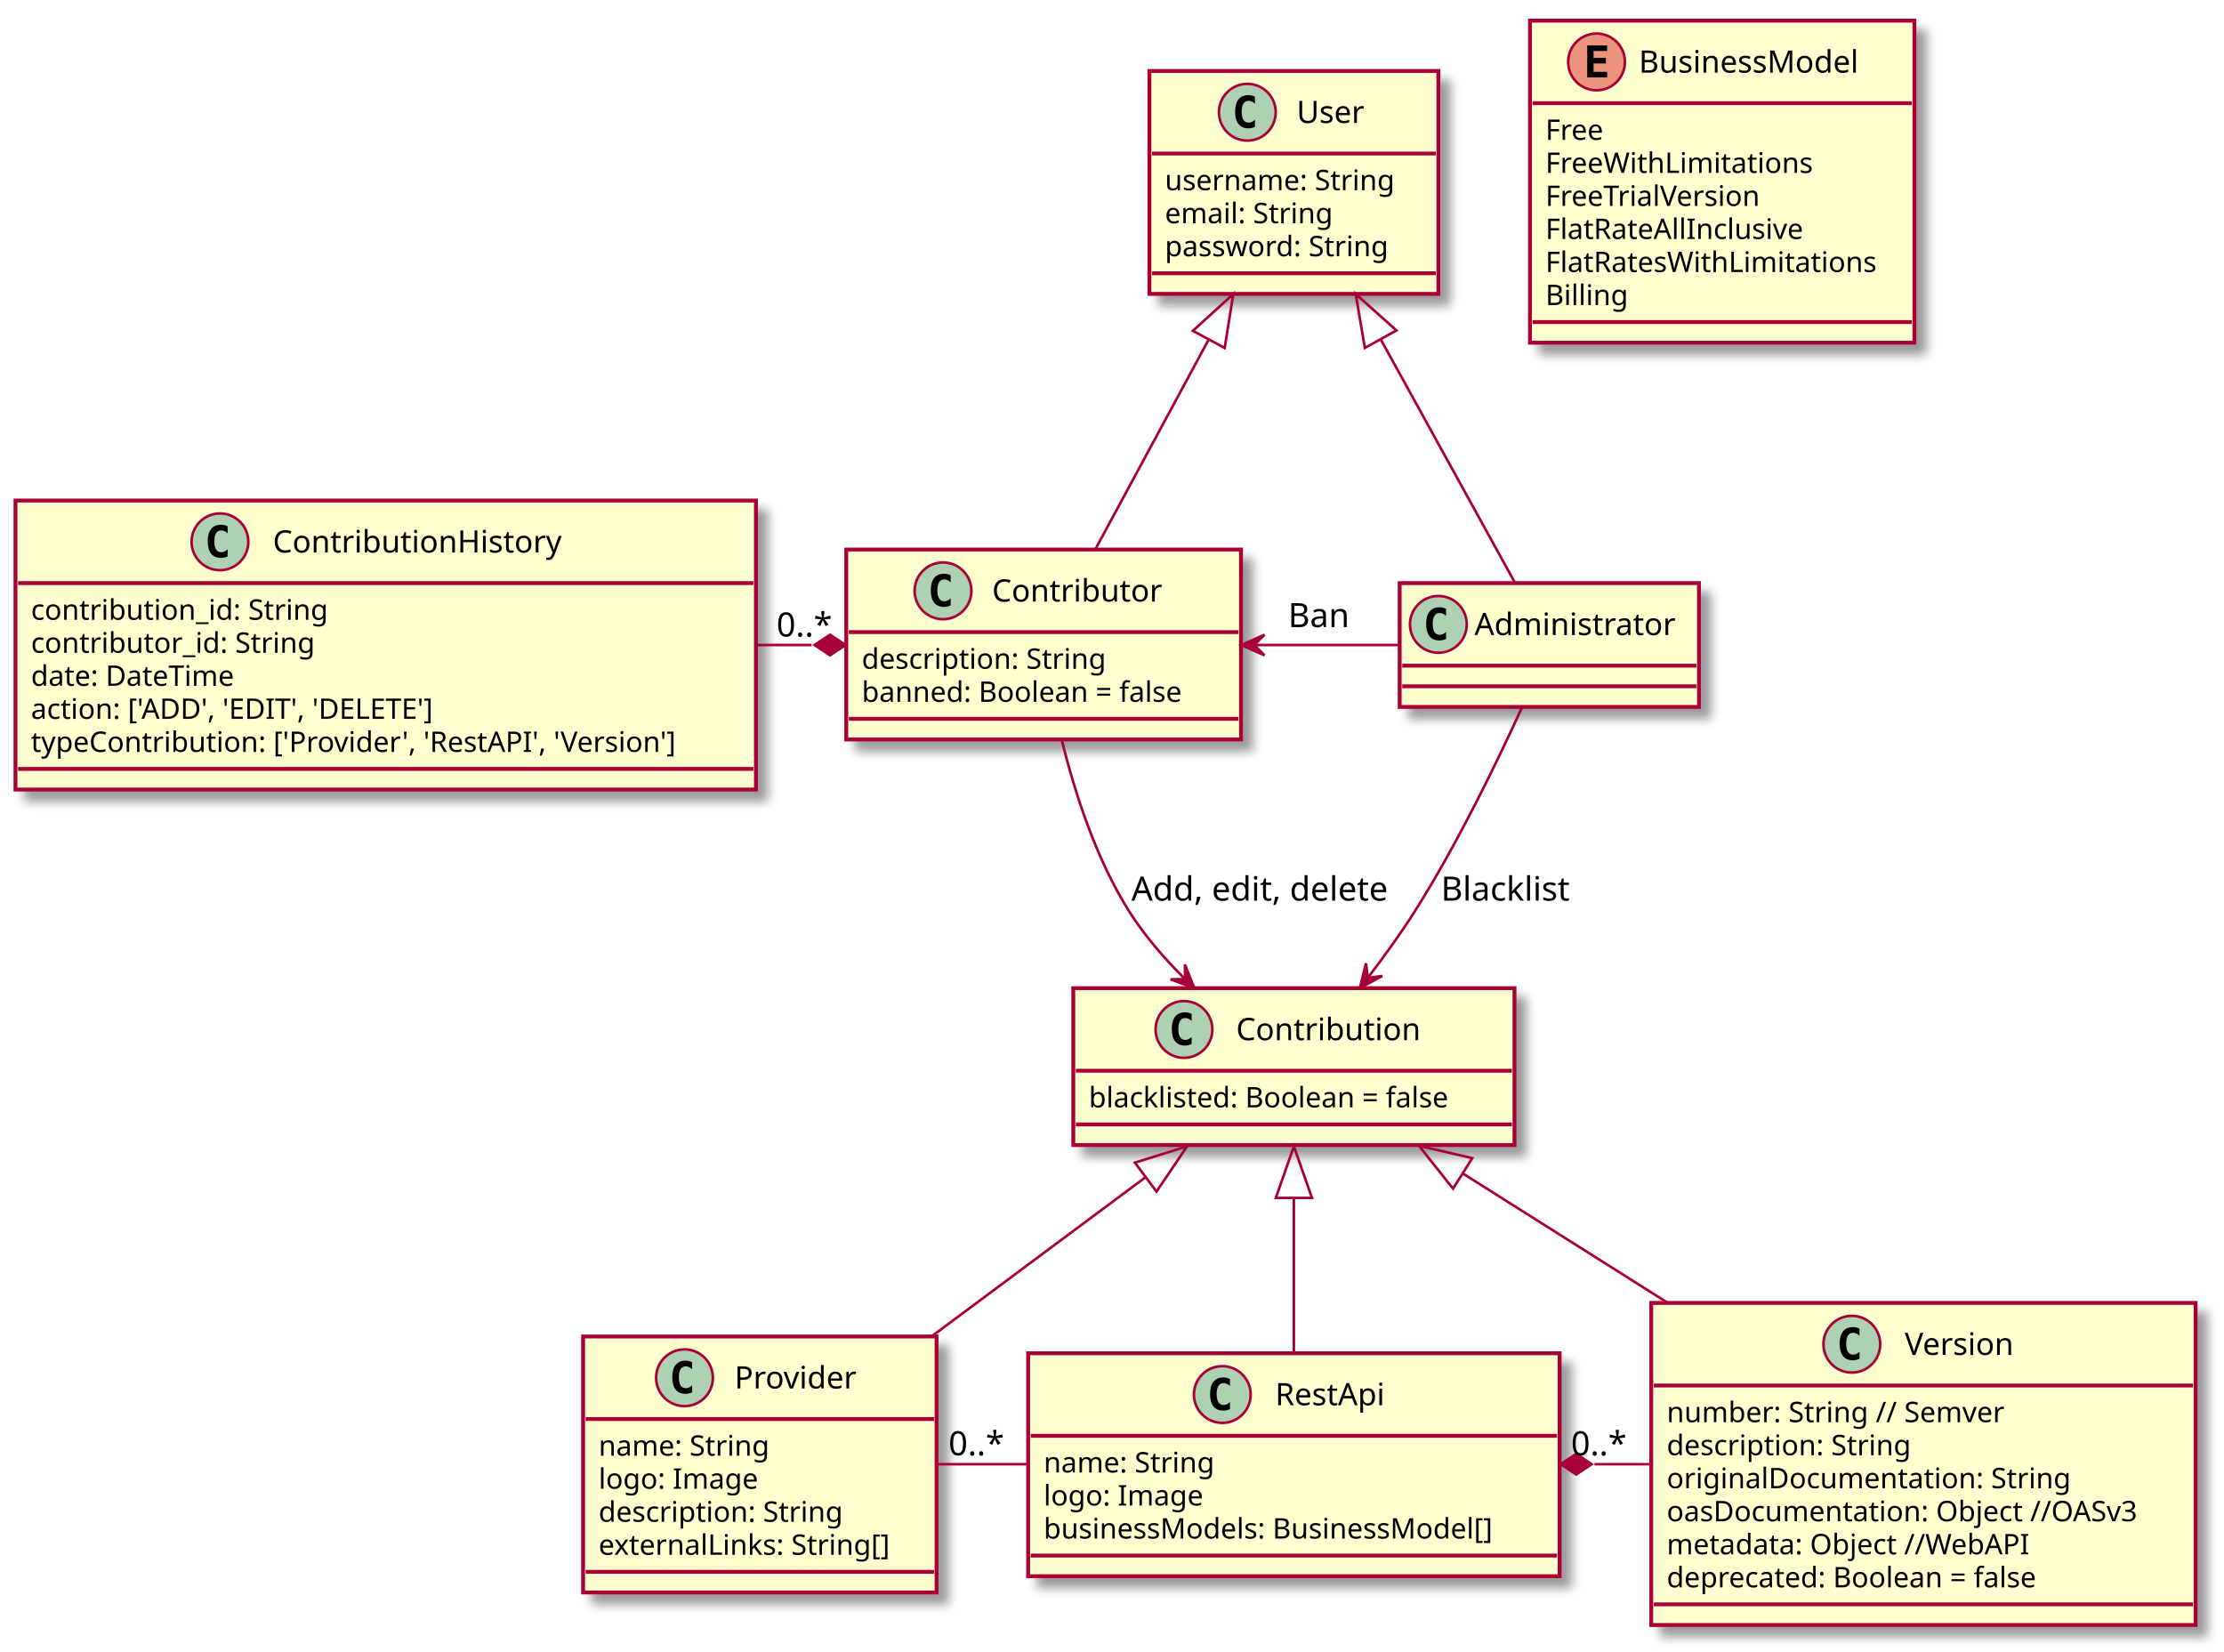
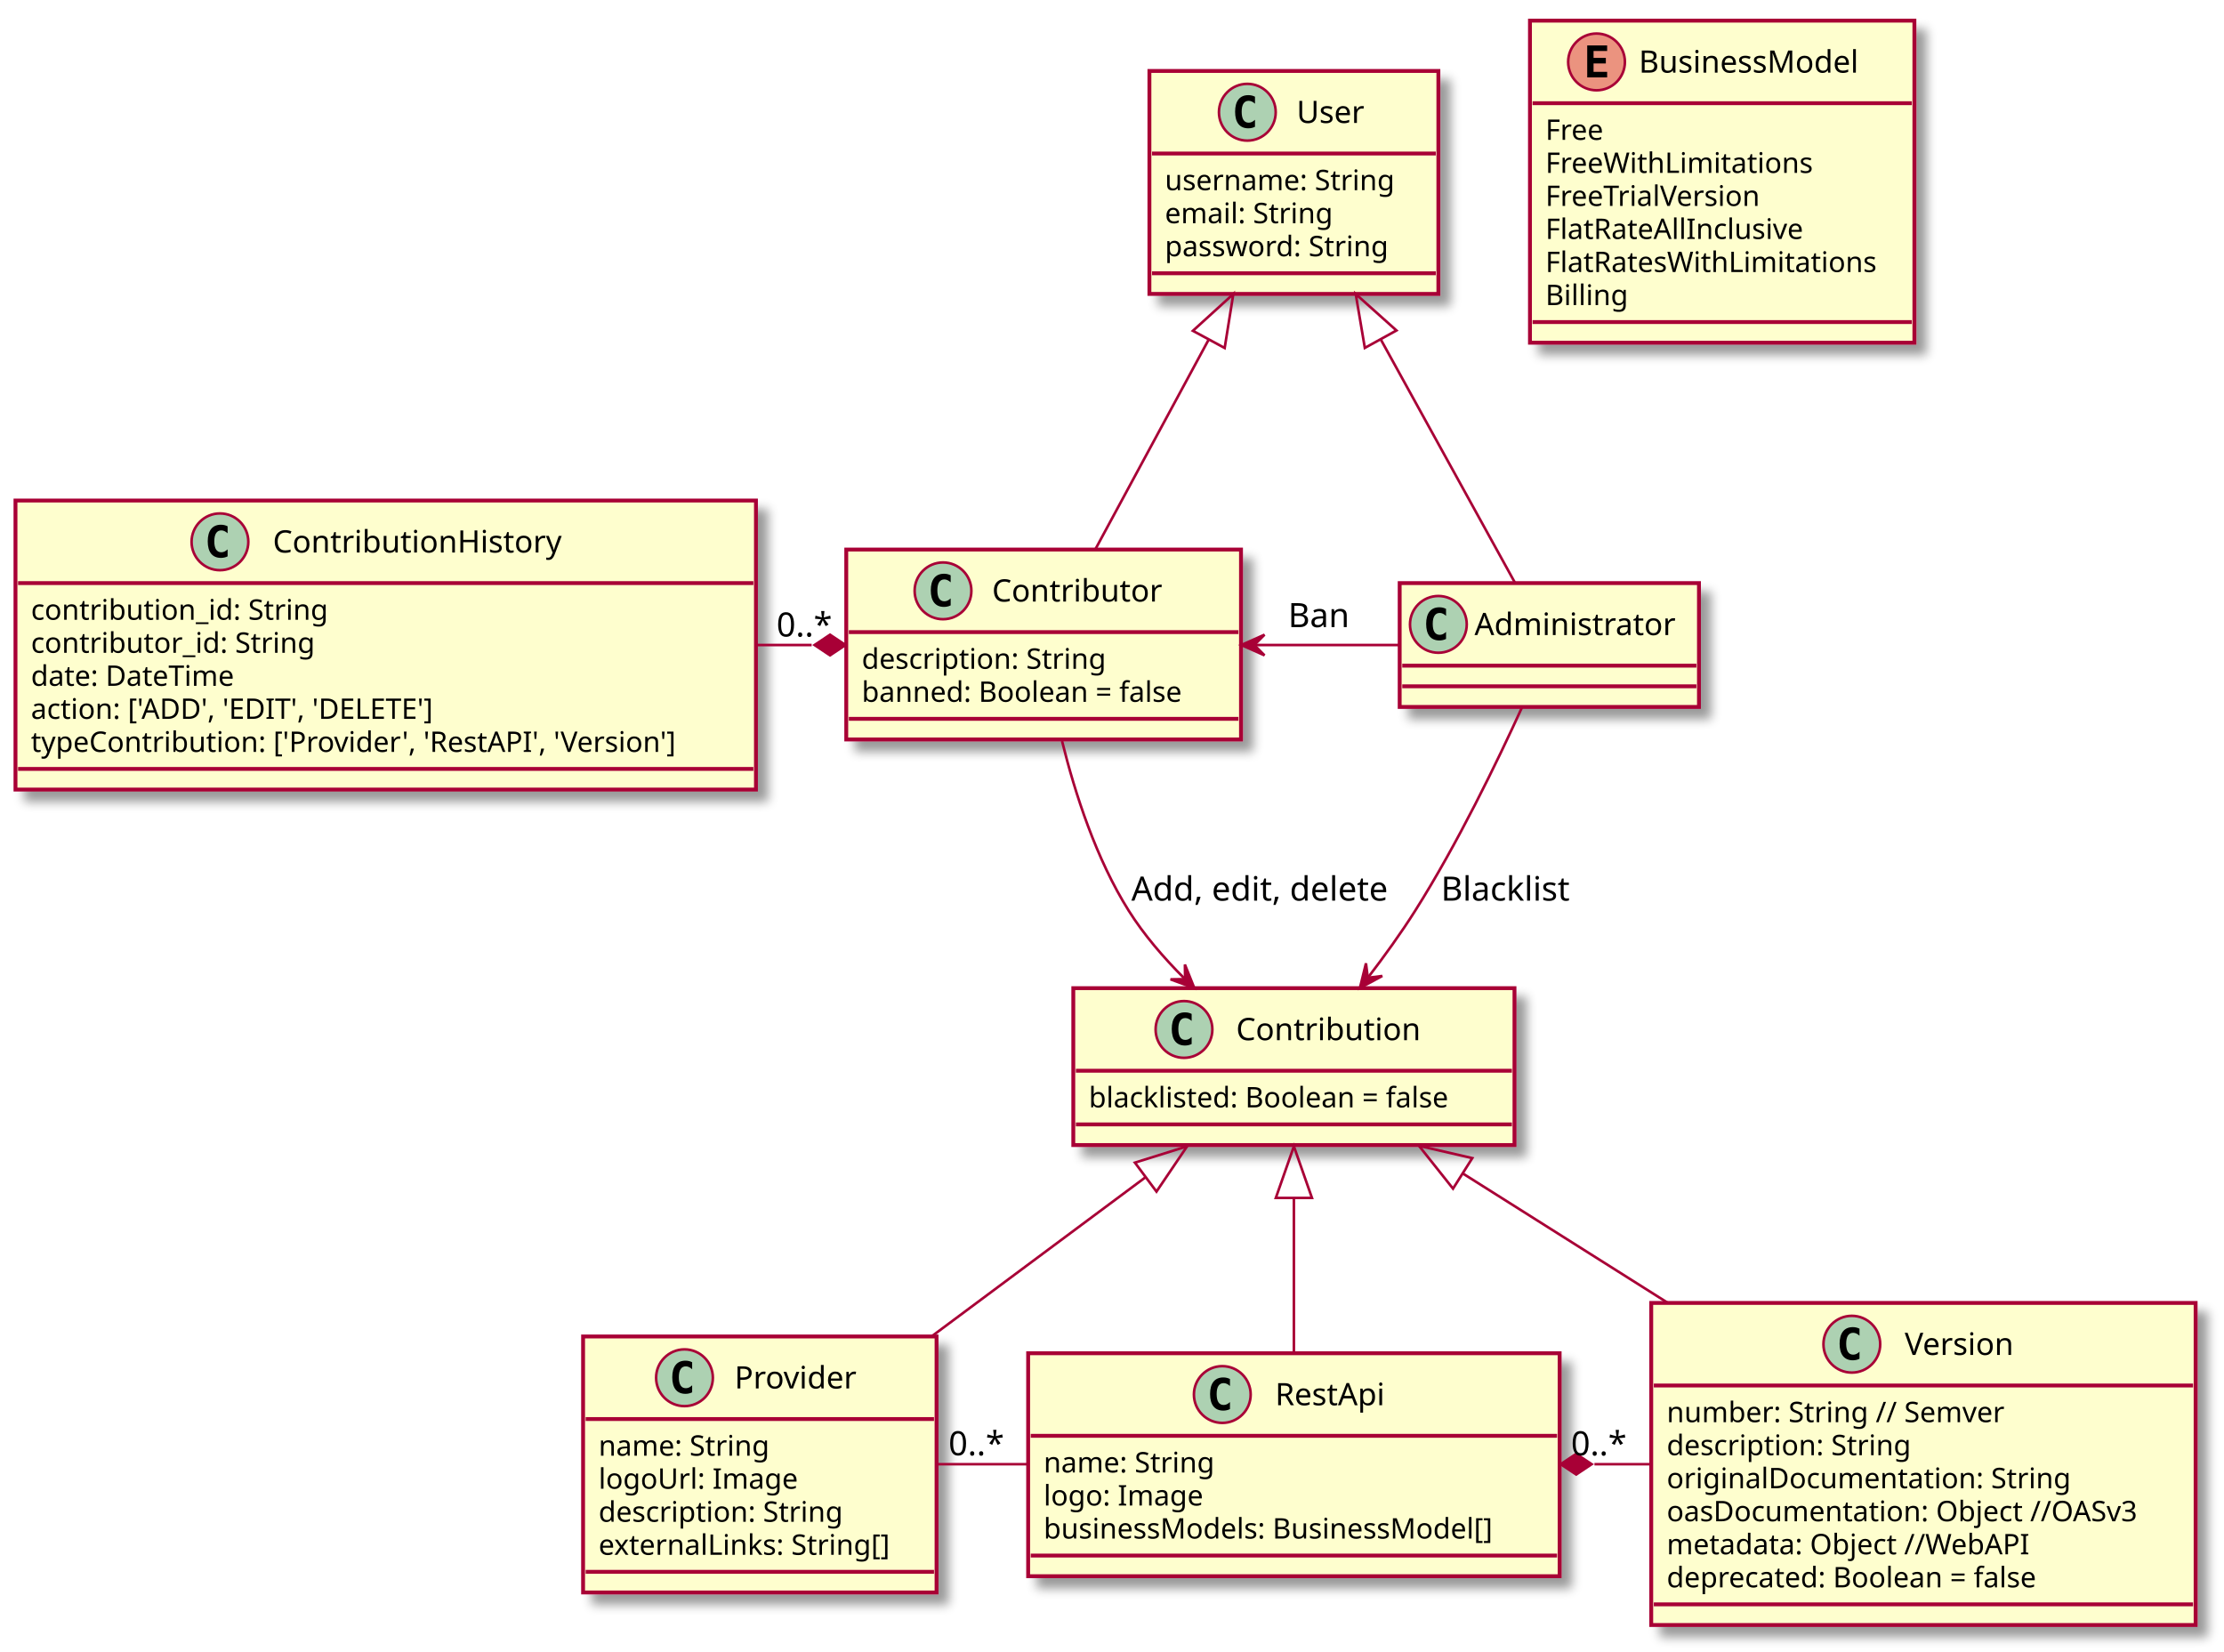
<svg xmlns="http://www.w3.org/2000/svg" contentScriptType="application/ecmascript" contentStyleType="text/css" height="640px" preserveAspectRatio="none" style="width:862px;height:640px;" version="1.1" viewBox="0 0 862 640" width="862px" zoomAndPan="magnify">
  <defs>
    <filter height="300%" id="fc5nuasp37unl" width="300%" x="-1" y="-1">
      <feGaussianBlur result="blurOut" stdDeviation="2.0" />
      <feColorMatrix in="blurOut" result="blurOut2" type="matrix" values="0 0 0 0 0 0 0 0 0 0 0 0 0 0 0 0 0 0 .4 0" />
      <feOffset dx="4.0" dy="4.0" in="blurOut2" result="blurOut3" />
      <feBlend in="SourceGraphic" in2="blurOut3" mode="normal" />
    </filter>
  </defs>
  <g>
    <rect fill="#FEFECE" filter="url(#fc5nuasp37unl)" height="124.828" id="BusinessModel" style="stroke: #A80036; stroke-width: 1.5;" width="149" x="593" y="8" />
    <ellipse cx="618.8" cy="24" fill="#EB937F" rx="11" ry="11" style="stroke: #A80036; stroke-width: 1.0;" />
    <path d="M622.909,30 L615.191,30 L615.191,17.609 L622.909,17.609 L622.909,19.766 L617.644,19.766 L617.644,22.438 L622.409,22.438 L622.409,24.594 L617.644,24.594 L617.644,27.844 L622.909,27.844 L622.909,30 Z " />
    <text fill="#000000" font-family="sans-serif" font-size="12" lengthAdjust="spacingAndGlyphs" textLength="93" x="635.2" y="28.154">BusinessModel</text>
    <line style="stroke: #A80036; stroke-width: 1.5;" x1="594" x2="741" y1="40" y2="40" />
    <text fill="#000000" font-family="sans-serif" font-size="11" lengthAdjust="spacingAndGlyphs" textLength="25" x="599" y="54.21">Free</text>
    <text fill="#000000" font-family="sans-serif" font-size="11" lengthAdjust="spacingAndGlyphs" textLength="110" x="599" y="67.015">FreeWithLimitations</text>
    <text fill="#000000" font-family="sans-serif" font-size="11" lengthAdjust="spacingAndGlyphs" textLength="93" x="599" y="79.82">FreeTrialVersion</text>
    <text fill="#000000" font-family="sans-serif" font-size="11" lengthAdjust="spacingAndGlyphs" textLength="107" x="599" y="92.624">FlatRateAllInclusive</text>
    <text fill="#000000" font-family="sans-serif" font-size="11" lengthAdjust="spacingAndGlyphs" textLength="137" x="599" y="105.429">FlatRatesWithLimitations</text>
    <text fill="#000000" font-family="sans-serif" font-size="11" lengthAdjust="spacingAndGlyphs" textLength="34" x="599" y="118.234">Billing</text>
    <line style="stroke: #A80036; stroke-width: 1.5;" x1="594" x2="741" y1="124.828" y2="124.828" />
    <rect fill="#FEFECE" filter="url(#fc5nuasp37unl)" height="99.219" id="Provider" style="stroke: #A80036; stroke-width: 1.5;" width="137" x="226" y="518" />
    <ellipse cx="265.3" cy="534" fill="#ADD1B2" rx="11" ry="11" style="stroke: #A80036; stroke-width: 1.0;" />
    <path d="M268.269,539.641 Q267.691,539.938 267.05,540.078 Q266.409,540.234 265.706,540.234 Q263.206,540.234 261.878,538.594 Q260.566,536.938 260.566,533.812 Q260.566,530.688 261.878,529.031 Q263.206,527.375 265.706,527.375 Q266.409,527.375 267.05,527.531 Q267.706,527.688 268.269,527.984 L268.269,530.703 Q267.644,530.125 267.05,529.859 Q266.456,529.578 265.831,529.578 Q264.488,529.578 263.8,530.656 Q263.113,531.719 263.113,533.812 Q263.113,535.906 263.8,536.984 Q264.488,538.047 265.831,538.047 Q266.456,538.047 267.05,537.781 Q267.644,537.5 268.269,536.922 L268.269,539.641 Z " />
    <text fill="#000000" font-family="sans-serif" font-size="12" lengthAdjust="spacingAndGlyphs" textLength="51" x="284.7" y="538.154">Provider</text>
    <line style="stroke: #A80036; stroke-width: 1.5;" x1="227" x2="362" y1="550" y2="550" />
    <text fill="#000000" font-family="sans-serif" font-size="11" lengthAdjust="spacingAndGlyphs" textLength="74" x="232" y="564.21">name: String</text>
-     <text fill="#000000" font-family="sans-serif" font-size="11" lengthAdjust="spacingAndGlyphs" textLength="67" x="232" y="577.015">logo: Image</text>
+     <text fill="#000000" font-family="sans-serif" font-size="11" lengthAdjust="spacingAndGlyphs" textLength="67" x="232" y="577.015">logoUrl: Image</text>
    <text fill="#000000" font-family="sans-serif" font-size="11" lengthAdjust="spacingAndGlyphs" textLength="105" x="232" y="589.82">description: String</text>
    <text fill="#000000" font-family="sans-serif" font-size="11" lengthAdjust="spacingAndGlyphs" textLength="125" x="232" y="602.625">externalLinks: String[]</text>
    <line style="stroke: #A80036; stroke-width: 1.5;" x1="227" x2="362" y1="609.219" y2="609.219" />
    <rect fill="#FEFECE" filter="url(#fc5nuasp37unl)" height="86.414" id="RestApi" style="stroke: #A80036; stroke-width: 1.5;" width="206" x="398.5" y="524.5" />
    <ellipse cx="473.75" cy="540.5" fill="#ADD1B2" rx="11" ry="11" style="stroke: #A80036; stroke-width: 1.0;" />
    <path d="M476.719,546.141 Q476.141,546.438 475.5,546.578 Q474.859,546.734 474.156,546.734 Q471.656,546.734 470.328,545.094 Q469.016,543.438 469.016,540.312 Q469.016,537.188 470.328,535.531 Q471.656,533.875 474.156,533.875 Q474.859,533.875 475.5,534.031 Q476.156,534.188 476.719,534.484 L476.719,537.203 Q476.094,536.625 475.5,536.359 Q474.906,536.078 474.281,536.078 Q472.938,536.078 472.25,537.156 Q471.562,538.219 471.562,540.312 Q471.562,542.406 472.25,543.484 Q472.938,544.547 474.281,544.547 Q474.906,544.547 475.5,544.281 Q476.094,544 476.719,543.422 L476.719,546.141 Z " />
    <text fill="#000000" font-family="sans-serif" font-size="12" lengthAdjust="spacingAndGlyphs" textLength="47" x="494.25" y="544.654">RestApi</text>
    <line style="stroke: #A80036; stroke-width: 1.5;" x1="399.5" x2="603.5" y1="556.5" y2="556.5" />
    <text fill="#000000" font-family="sans-serif" font-size="11" lengthAdjust="spacingAndGlyphs" textLength="74" x="404.5" y="570.71">name: String</text>
    <text fill="#000000" font-family="sans-serif" font-size="11" lengthAdjust="spacingAndGlyphs" textLength="67" x="404.5" y="583.515">logo: Image</text>
    <text fill="#000000" font-family="sans-serif" font-size="11" lengthAdjust="spacingAndGlyphs" textLength="194" x="404.5" y="596.32">businessModels: BusinessModel[]</text>
    <line style="stroke: #A80036; stroke-width: 1.5;" x1="399.5" x2="603.5" y1="602.914" y2="602.914" />
    <rect fill="#FEFECE" filter="url(#fc5nuasp37unl)" height="124.828" id="Version" style="stroke: #A80036; stroke-width: 1.5;" width="211" x="640" y="505" />
    <ellipse cx="717.75" cy="521" fill="#ADD1B2" rx="11" ry="11" style="stroke: #A80036; stroke-width: 1.0;" />
    <path d="M720.719,526.641 Q720.141,526.938 719.5,527.078 Q718.859,527.234 718.156,527.234 Q715.656,527.234 714.328,525.594 Q713.016,523.938 713.016,520.812 Q713.016,517.688 714.328,516.031 Q715.656,514.375 718.156,514.375 Q718.859,514.375 719.5,514.531 Q720.156,514.688 720.719,514.984 L720.719,517.703 Q720.094,517.125 719.5,516.859 Q718.906,516.578 718.281,516.578 Q716.938,516.578 716.25,517.656 Q715.562,518.719 715.562,520.812 Q715.562,522.906 716.25,523.984 Q716.938,525.047 718.281,525.047 Q718.906,525.047 719.5,524.781 Q720.094,524.5 720.719,523.922 L720.719,526.641 Z " />
    <text fill="#000000" font-family="sans-serif" font-size="12" lengthAdjust="spacingAndGlyphs" textLength="47" x="738.25" y="525.154">Version</text>
    <line style="stroke: #A80036; stroke-width: 1.5;" x1="641" x2="850" y1="537" y2="537" />
    <text fill="#000000" font-family="sans-serif" font-size="11" lengthAdjust="spacingAndGlyphs" textLength="146" x="646" y="551.21">number: String // Semver</text>
    <text fill="#000000" font-family="sans-serif" font-size="11" lengthAdjust="spacingAndGlyphs" textLength="105" x="646" y="564.015">description: String</text>
    <text fill="#000000" font-family="sans-serif" font-size="11" lengthAdjust="spacingAndGlyphs" textLength="169" x="646" y="576.82">originalDocumentation: String</text>
    <text fill="#000000" font-family="sans-serif" font-size="11" lengthAdjust="spacingAndGlyphs" textLength="199" x="646" y="589.625">oasDocumentation: Object //OASv3</text>
    <text fill="#000000" font-family="sans-serif" font-size="11" lengthAdjust="spacingAndGlyphs" textLength="150" x="646" y="602.429">metadata: Object //WebAPI</text>
    <text fill="#000000" font-family="sans-serif" font-size="11" lengthAdjust="spacingAndGlyphs" textLength="163" x="646" y="615.234">deprecated: Boolean = false</text>
    <line style="stroke: #A80036; stroke-width: 1.5;" x1="641" x2="850" y1="621.828" y2="621.828" />
    <rect fill="#FEFECE" filter="url(#fc5nuasp37unl)" height="86.414" id="User" style="stroke: #A80036; stroke-width: 1.5;" width="112" x="445.5" y="27.5" />
    <ellipse cx="483.45" cy="43.5" fill="#ADD1B2" rx="11" ry="11" style="stroke: #A80036; stroke-width: 1.0;" />
    <path d="M486.419,49.141 Q485.841,49.438 485.2,49.578 Q484.559,49.734 483.856,49.734 Q481.356,49.734 480.028,48.094 Q478.716,46.438 478.716,43.312 Q478.716,40.188 480.028,38.531 Q481.356,36.875 483.856,36.875 Q484.559,36.875 485.2,37.031 Q485.856,37.188 486.419,37.484 L486.419,40.203 Q485.794,39.625 485.2,39.359 Q484.606,39.078 483.981,39.078 Q482.637,39.078 481.95,40.156 Q481.262,41.219 481.262,43.312 Q481.262,45.406 481.95,46.484 Q482.637,47.547 483.981,47.547 Q484.606,47.547 485.2,47.281 Q485.794,47 486.419,46.422 L486.419,49.141 Z " />
    <text fill="#000000" font-family="sans-serif" font-size="12" lengthAdjust="spacingAndGlyphs" textLength="29" x="502.55" y="47.654">User</text>
    <line style="stroke: #A80036; stroke-width: 1.5;" x1="446.5" x2="556.5" y1="59.5" y2="59.5" />
    <text fill="#000000" font-family="sans-serif" font-size="11" lengthAdjust="spacingAndGlyphs" textLength="100" x="451.5" y="73.71">username: String</text>
    <text fill="#000000" font-family="sans-serif" font-size="11" lengthAdjust="spacingAndGlyphs" textLength="73" x="451.5" y="86.515">email: String</text>
    <text fill="#000000" font-family="sans-serif" font-size="11" lengthAdjust="spacingAndGlyphs" textLength="98" x="451.5" y="99.32">password: String</text>
    <line style="stroke: #A80036; stroke-width: 1.5;" x1="446.5" x2="556.5" y1="105.914" y2="105.914" />
    <rect fill="#FEFECE" filter="url(#fc5nuasp37unl)" height="73.609" id="Contributor" style="stroke: #A80036; stroke-width: 1.5;" width="153" x="328" y="213" />
    <ellipse cx="365.5" cy="229" fill="#ADD1B2" rx="11" ry="11" style="stroke: #A80036; stroke-width: 1.0;" />
    <path d="M368.469,234.641 Q367.891,234.938 367.25,235.078 Q366.609,235.234 365.906,235.234 Q363.406,235.234 362.078,233.594 Q360.766,231.938 360.766,228.812 Q360.766,225.688 362.078,224.031 Q363.406,222.375 365.906,222.375 Q366.609,222.375 367.25,222.531 Q367.906,222.688 368.469,222.984 L368.469,225.703 Q367.844,225.125 367.25,224.859 Q366.656,224.578 366.031,224.578 Q364.688,224.578 364,225.656 Q363.312,226.719 363.312,228.812 Q363.312,230.906 364,231.984 Q364.688,233.047 366.031,233.047 Q366.656,233.047 367.25,232.781 Q367.844,232.5 368.469,231.922 L368.469,234.641 Z " />
    <text fill="#000000" font-family="sans-serif" font-size="12" lengthAdjust="spacingAndGlyphs" textLength="71" x="384.5" y="233.154">Contributor</text>
    <line style="stroke: #A80036; stroke-width: 1.5;" x1="329" x2="480" y1="245" y2="245" />
    <text fill="#000000" font-family="sans-serif" font-size="11" lengthAdjust="spacingAndGlyphs" textLength="105" x="334" y="259.21">description: String</text>
    <text fill="#000000" font-family="sans-serif" font-size="11" lengthAdjust="spacingAndGlyphs" textLength="141" x="334" y="272.015">banned: Boolean = false</text>
    <line style="stroke: #A80036; stroke-width: 1.5;" x1="329" x2="480" y1="278.609" y2="278.609" />
    <rect fill="#FEFECE" filter="url(#fc5nuasp37unl)" height="48" id="Administrator" style="stroke: #A80036; stroke-width: 1.5;" width="116" x="542.5" y="226" />
    <ellipse cx="557.5" cy="242" fill="#ADD1B2" rx="11" ry="11" style="stroke: #A80036; stroke-width: 1.0;" />
    <path d="M560.469,247.641 Q559.891,247.938 559.25,248.078 Q558.609,248.234 557.906,248.234 Q555.406,248.234 554.078,246.594 Q552.766,244.938 552.766,241.812 Q552.766,238.688 554.078,237.031 Q555.406,235.375 557.906,235.375 Q558.609,235.375 559.25,235.531 Q559.906,235.688 560.469,235.984 L560.469,238.703 Q559.844,238.125 559.25,237.859 Q558.656,237.578 558.031,237.578 Q556.688,237.578 556,238.656 Q555.312,239.719 555.312,241.812 Q555.312,243.906 556,244.984 Q556.688,246.047 558.031,246.047 Q558.656,246.047 559.25,245.781 Q559.844,245.5 560.469,244.922 L560.469,247.641 Z " />
    <text fill="#000000" font-family="sans-serif" font-size="12" lengthAdjust="spacingAndGlyphs" textLength="84" x="571.5" y="246.154">Administrator</text>
    <line style="stroke: #A80036; stroke-width: 1.5;" x1="543.5" x2="657.5" y1="258" y2="258" />
    <line style="stroke: #A80036; stroke-width: 1.5;" x1="543.5" x2="657.5" y1="266" y2="266" />
    <rect fill="#FEFECE" filter="url(#fc5nuasp37unl)" height="112.023" id="ContributionHistory" style="stroke: #A80036; stroke-width: 1.5;" width="287" x="6" y="194" />
    <ellipse cx="85.25" cy="210" fill="#ADD1B2" rx="11" ry="11" style="stroke: #A80036; stroke-width: 1.0;" />
    <path d="M88.219,215.641 Q87.641,215.938 87,216.078 Q86.359,216.234 85.656,216.234 Q83.156,216.234 81.828,214.594 Q80.516,212.938 80.516,209.812 Q80.516,206.688 81.828,205.031 Q83.156,203.375 85.656,203.375 Q86.359,203.375 87,203.531 Q87.656,203.688 88.219,203.984 L88.219,206.703 Q87.594,206.125 87,205.859 Q86.406,205.578 85.781,205.578 Q84.438,205.578 83.75,206.656 Q83.062,207.719 83.062,209.812 Q83.062,211.906 83.75,212.984 Q84.438,214.047 85.781,214.047 Q86.406,214.047 87,213.781 Q87.594,213.5 88.219,212.922 L88.219,215.641 Z " />
    <text fill="#000000" font-family="sans-serif" font-size="12" lengthAdjust="spacingAndGlyphs" textLength="120" x="105.75" y="214.154">ContributionHistory</text>
    <line style="stroke: #A80036; stroke-width: 1.5;" x1="7" x2="292" y1="226" y2="226" />
    <text fill="#000000" font-family="sans-serif" font-size="11" lengthAdjust="spacingAndGlyphs" textLength="125" x="12" y="240.21">contribution_id: String</text>
    <text fill="#000000" font-family="sans-serif" font-size="11" lengthAdjust="spacingAndGlyphs" textLength="120" x="12" y="253.015">contributor_id: String</text>
    <text fill="#000000" font-family="sans-serif" font-size="11" lengthAdjust="spacingAndGlyphs" textLength="87" x="12" y="265.82">date: DateTime</text>
    <text fill="#000000" font-family="sans-serif" font-size="11" lengthAdjust="spacingAndGlyphs" textLength="174" x="12" y="278.625">action: ['ADD', 'EDIT', 'DELETE']</text>
    <text fill="#000000" font-family="sans-serif" font-size="11" lengthAdjust="spacingAndGlyphs" textLength="275" x="12" y="291.429">typeContribution: ['Provider', 'RestAPI', 'Version']</text>
    <line style="stroke: #A80036; stroke-width: 1.5;" x1="7" x2="292" y1="298.023" y2="298.023" />
    <rect fill="#FEFECE" filter="url(#fc5nuasp37unl)" height="60.805" id="Contribution" style="stroke: #A80036; stroke-width: 1.5;" width="171" x="416" y="383" />
    <ellipse cx="458.9" cy="399" fill="#ADD1B2" rx="11" ry="11" style="stroke: #A80036; stroke-width: 1.0;" />
    <path d="M461.869,404.641 Q461.291,404.938 460.65,405.078 Q460.009,405.234 459.306,405.234 Q456.806,405.234 455.478,403.594 Q454.166,401.938 454.166,398.812 Q454.166,395.688 455.478,394.031 Q456.806,392.375 459.306,392.375 Q460.009,392.375 460.65,392.531 Q461.306,392.688 461.869,392.984 L461.869,395.703 Q461.244,395.125 460.65,394.859 Q460.056,394.578 459.431,394.578 Q458.087,394.578 457.4,395.656 Q456.712,396.719 456.712,398.812 Q456.712,400.906 457.4,401.984 Q458.087,403.047 459.431,403.047 Q460.056,403.047 460.65,402.781 Q461.244,402.5 461.869,401.922 L461.869,404.641 Z " />
    <text fill="#000000" font-family="sans-serif" font-size="12" lengthAdjust="spacingAndGlyphs" textLength="77" x="479.1" y="403.154">Contribution</text>
    <line style="stroke: #A80036; stroke-width: 1.5;" x1="417" x2="586" y1="415" y2="415" />
    <text fill="#000000" font-family="sans-serif" font-size="11" lengthAdjust="spacingAndGlyphs" textLength="159" x="422" y="429.21">blacklisted: Boolean = false</text>
    <line style="stroke: #A80036; stroke-width: 1.5;" x1="417" x2="586" y1="435.805" y2="435.805" />
    <path d="M617.991,567.5 C625.256,567.5 632.521,567.5 639.786,567.5 " fill="none" id="RestApi&lt;-Version" style="stroke: #A80036; stroke-width: 1.0;" />
    <polygon fill="#A80036" points="604.914,567.5,610.914,571.5,616.914,567.5,610.914,563.5,604.914,567.5" style="stroke: #A80036; stroke-width: 1.0;" />
    <text fill="#000000" font-family="sans-serif" font-size="13" lengthAdjust="spacingAndGlyphs" textLength="23" x="608.911" y="564.073">0..*</text>
    <path d="M363.231,567.5 C374.933,567.5 386.635,567.5 398.338,567.5 " fill="none" id="Provider-RestApi" style="stroke: #A80036; stroke-width: 1.0;" />
    <text fill="#000000" font-family="sans-serif" font-size="13" lengthAdjust="spacingAndGlyphs" textLength="23" x="367.634" y="564.053">0..*</text>
    <path d="M535.266,131.723 C553.108,164.073 573.994,201.941 587.234,225.946 " fill="none" id="User&lt;-Administrator" style="stroke: #A80036; stroke-width: 1.0;" />
    <polygon fill="none" points="528.995,134.846,525.465,113.952,541.254,128.084,528.995,134.846" style="stroke: #A80036; stroke-width: 1.0;" />
    <path d="M468.366,131.815 C453.844,158.689 437.272,189.356 424.648,212.715 " fill="none" id="User&lt;-Contributor" style="stroke: #A80036; stroke-width: 1.0;" />
    <polygon fill="none" points="462.352,128.219,478.019,113.952,474.669,134.875,462.352,128.219" style="stroke: #A80036; stroke-width: 1.0;" />
    <path d="M589.977,274.025 C580.258,295.366 564.884,327.098 548.5,353 C543.001,361.694 536.534,370.657 530.187,378.933 " fill="none" id="Administrator-&gt;Contribution" style="stroke: #A80036; stroke-width: 1.0;" />
    <polygon fill="#A80036" points="527.086,382.936,535.76,378.271,530.148,378.984,529.436,373.372,527.086,382.936" style="stroke: #A80036; stroke-width: 1.0;" />
    <text fill="#000000" font-family="sans-serif" font-size="13" lengthAdjust="spacingAndGlyphs" textLength="52" x="558.5" y="349.067">Blacklist</text>
    <path d="M486.406,250 C505.232,250 524.872,250 542.445,250 " fill="none" id="Contributor&lt;-Administrator" style="stroke: #A80036; stroke-width: 1.0;" />
    <polygon fill="#A80036" points="481.121,250,490.121,254,486.121,250,490.121,246,481.121,250" style="stroke: #A80036; stroke-width: 1.0;" />
    <text fill="#000000" font-family="sans-serif" font-size="13" lengthAdjust="spacingAndGlyphs" textLength="25" x="499.25" y="243.067">Ban</text>
    <path d="M411.637,287.217 C416.706,307.712 424.897,332.977 437.5,353 C443.38,362.341 451.032,371.225 458.99,379.166 " fill="none" id="Contributor-&gt;Contribution" style="stroke: #A80036; stroke-width: 1.0;" />
    <polygon fill="#A80036" points="462.915,382.987,459.257,373.843,459.332,379.499,453.676,379.575,462.915,382.987" style="stroke: #A80036; stroke-width: 1.0;" />
    <text fill="#000000" font-family="sans-serif" font-size="13" lengthAdjust="spacingAndGlyphs" textLength="105" x="438.5" y="349.067">Add, edit, delete</text>
    <path d="M443.98,456.293 C418.26,475.428 387.784,498.1 361.082,517.966 " fill="none" id="Contribution&lt;-Provider" style="stroke: #A80036; stroke-width: 1.0;" />
    <polygon fill="none" points="439.883,450.616,460.108,444.294,448.24,461.848,439.883,450.616" style="stroke: #A80036; stroke-width: 1.0;" />
    <path d="M501.5,464.416 C501.5,483.776 501.5,505.631 501.5,524.219 " fill="none" id="Contribution&lt;-RestApi" style="stroke: #A80036; stroke-width: 1.0;" />
    <polygon fill="none" points="494.5,464.294,501.5,444.294,508.5,464.294,494.5,464.294" style="stroke: #A80036; stroke-width: 1.0;" />
    <path d="M567.001,454.841 C591.395,470.237 619.658,488.075 646.398,504.952 " fill="none" id="Contribution&lt;-Version" style="stroke: #A80036; stroke-width: 1.0;" />
    <polygon fill="none" points="563.175,460.704,549.998,444.11,570.648,448.865,563.175,460.704" style="stroke: #A80036; stroke-width: 1.0;" />
    <path d="M293.435,250 C300.487,250 307.538,250 314.589,250 " fill="none" id="ContributionHistory-&gt;Contributor" style="stroke: #A80036; stroke-width: 1.0;" />
    <polygon fill="#A80036" points="327.709,250,321.709,246,315.709,250,321.709,254,327.709,250" style="stroke: #A80036; stroke-width: 1.0;" />
    <text fill="#000000" font-family="sans-serif" font-size="13" lengthAdjust="spacingAndGlyphs" textLength="23" x="300.964" y="246.706">0..*</text>
  </g>
</svg>
